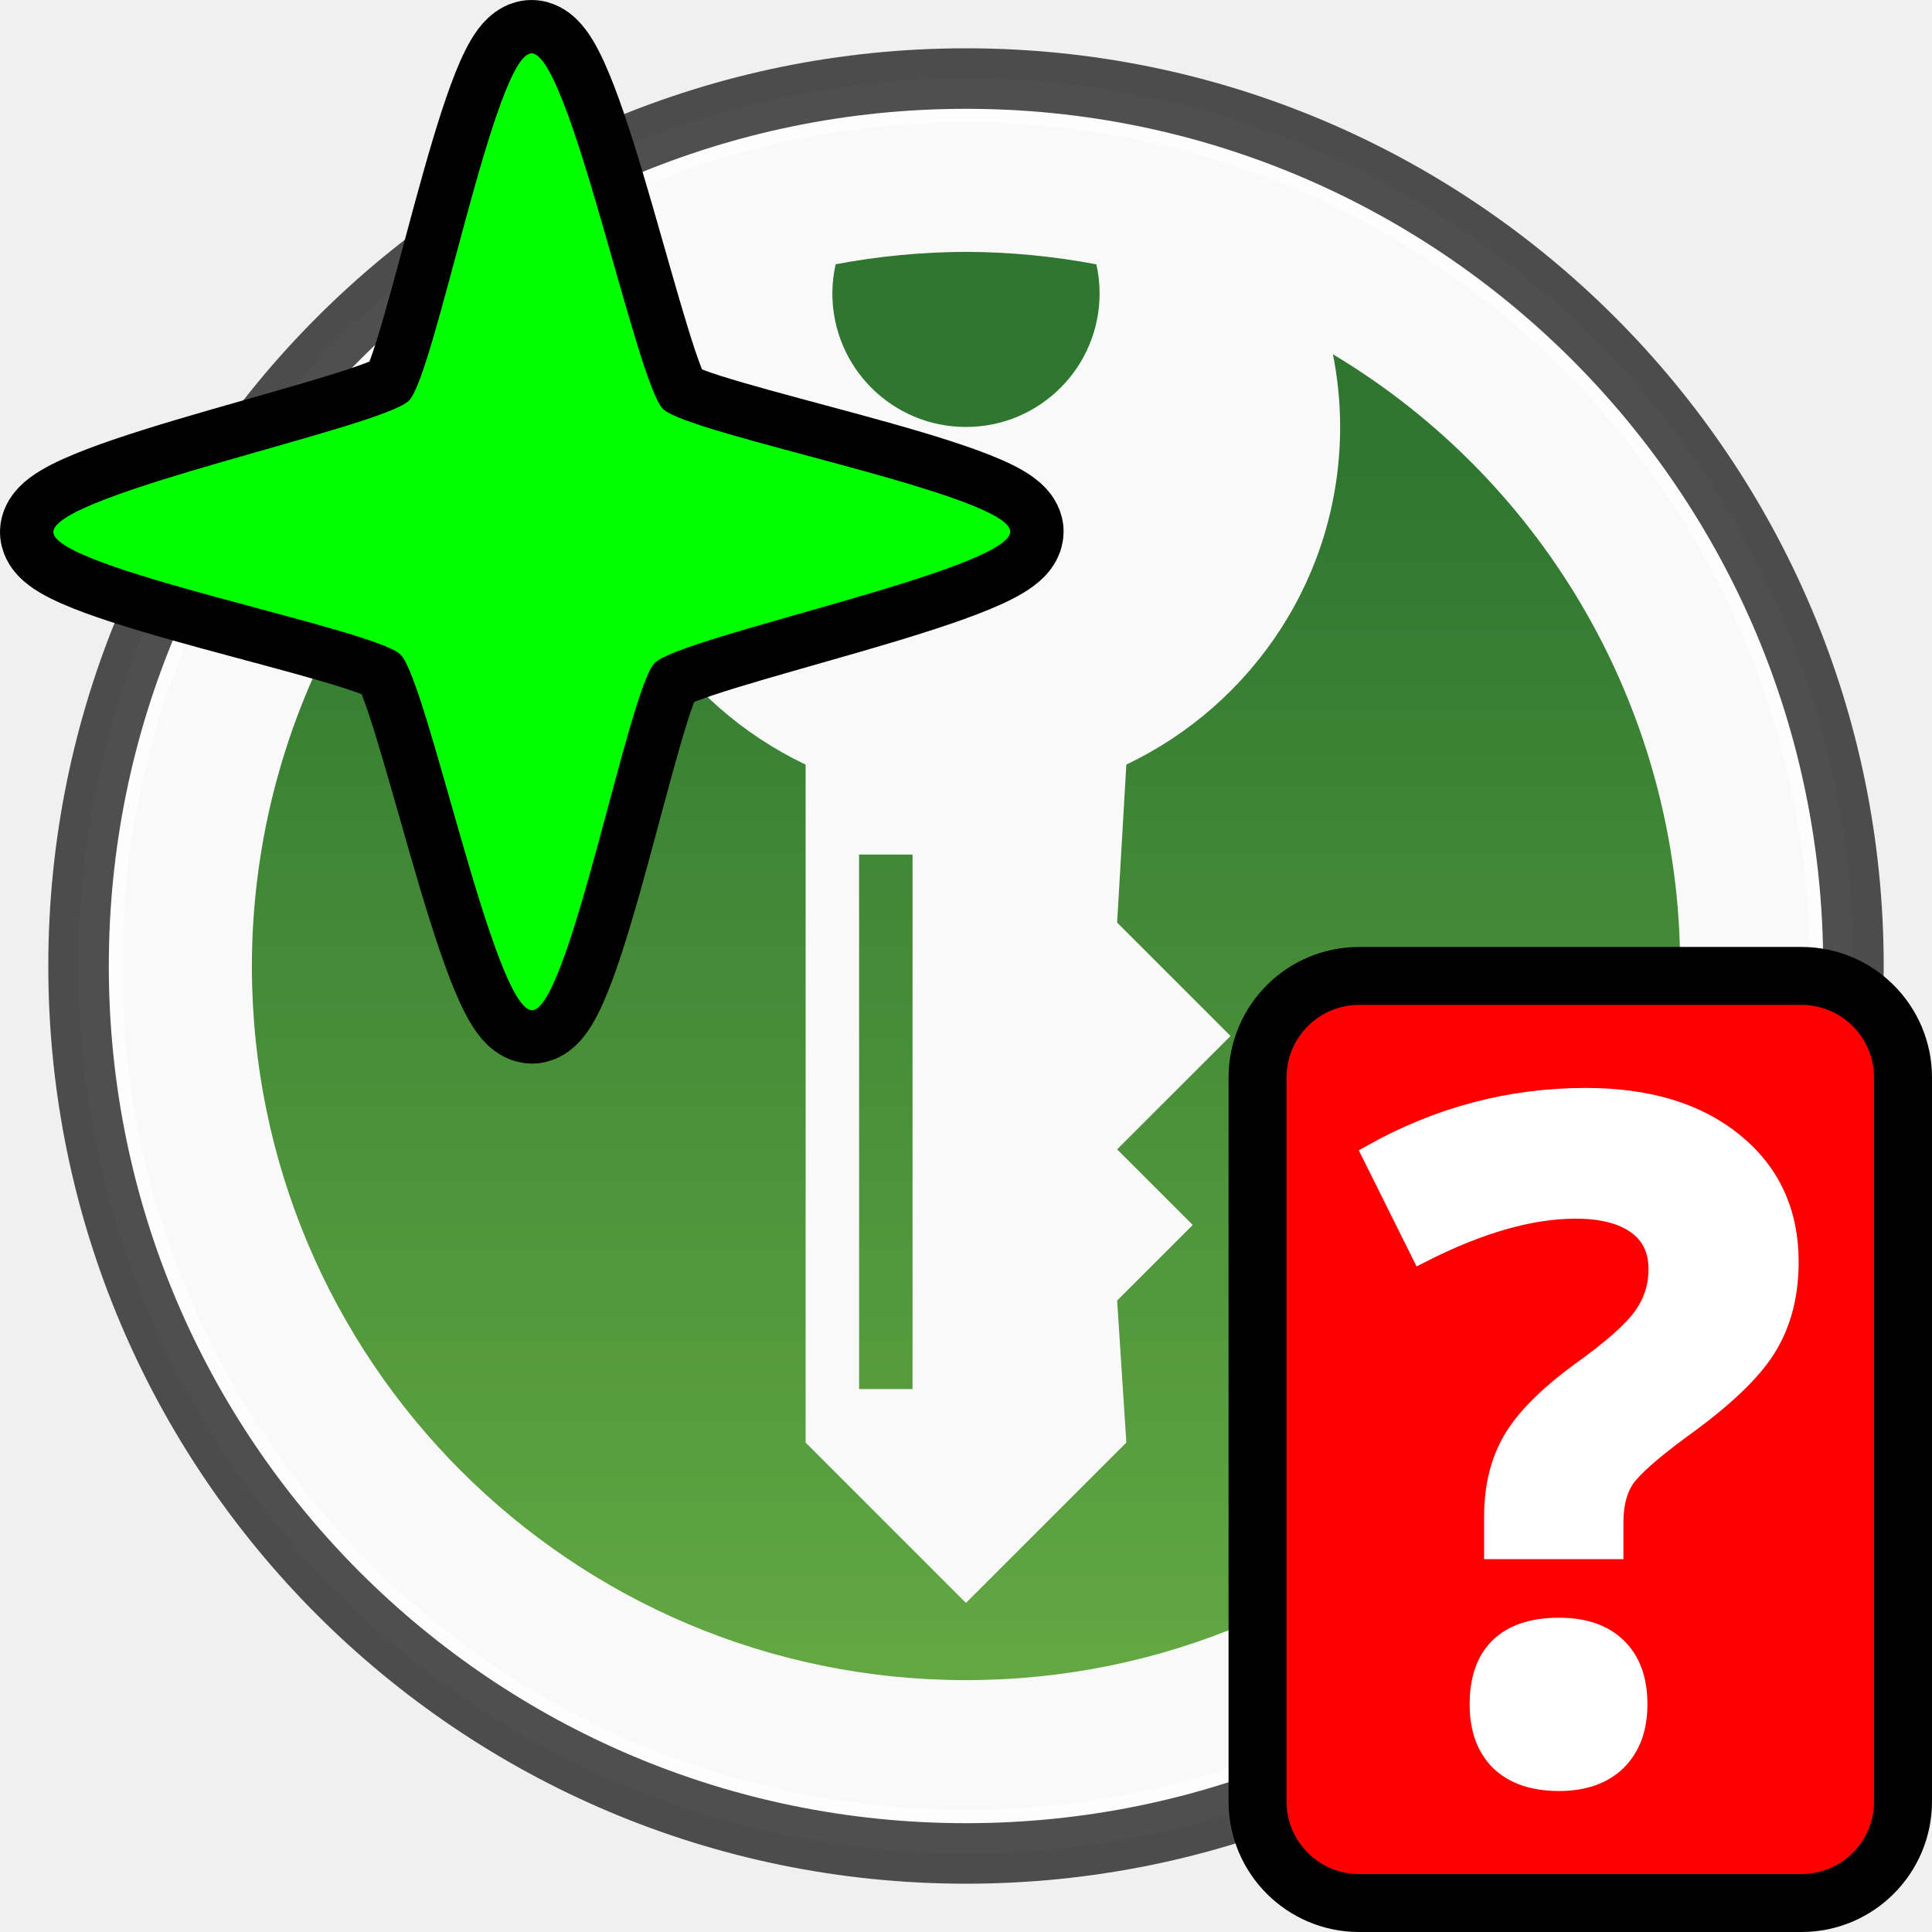
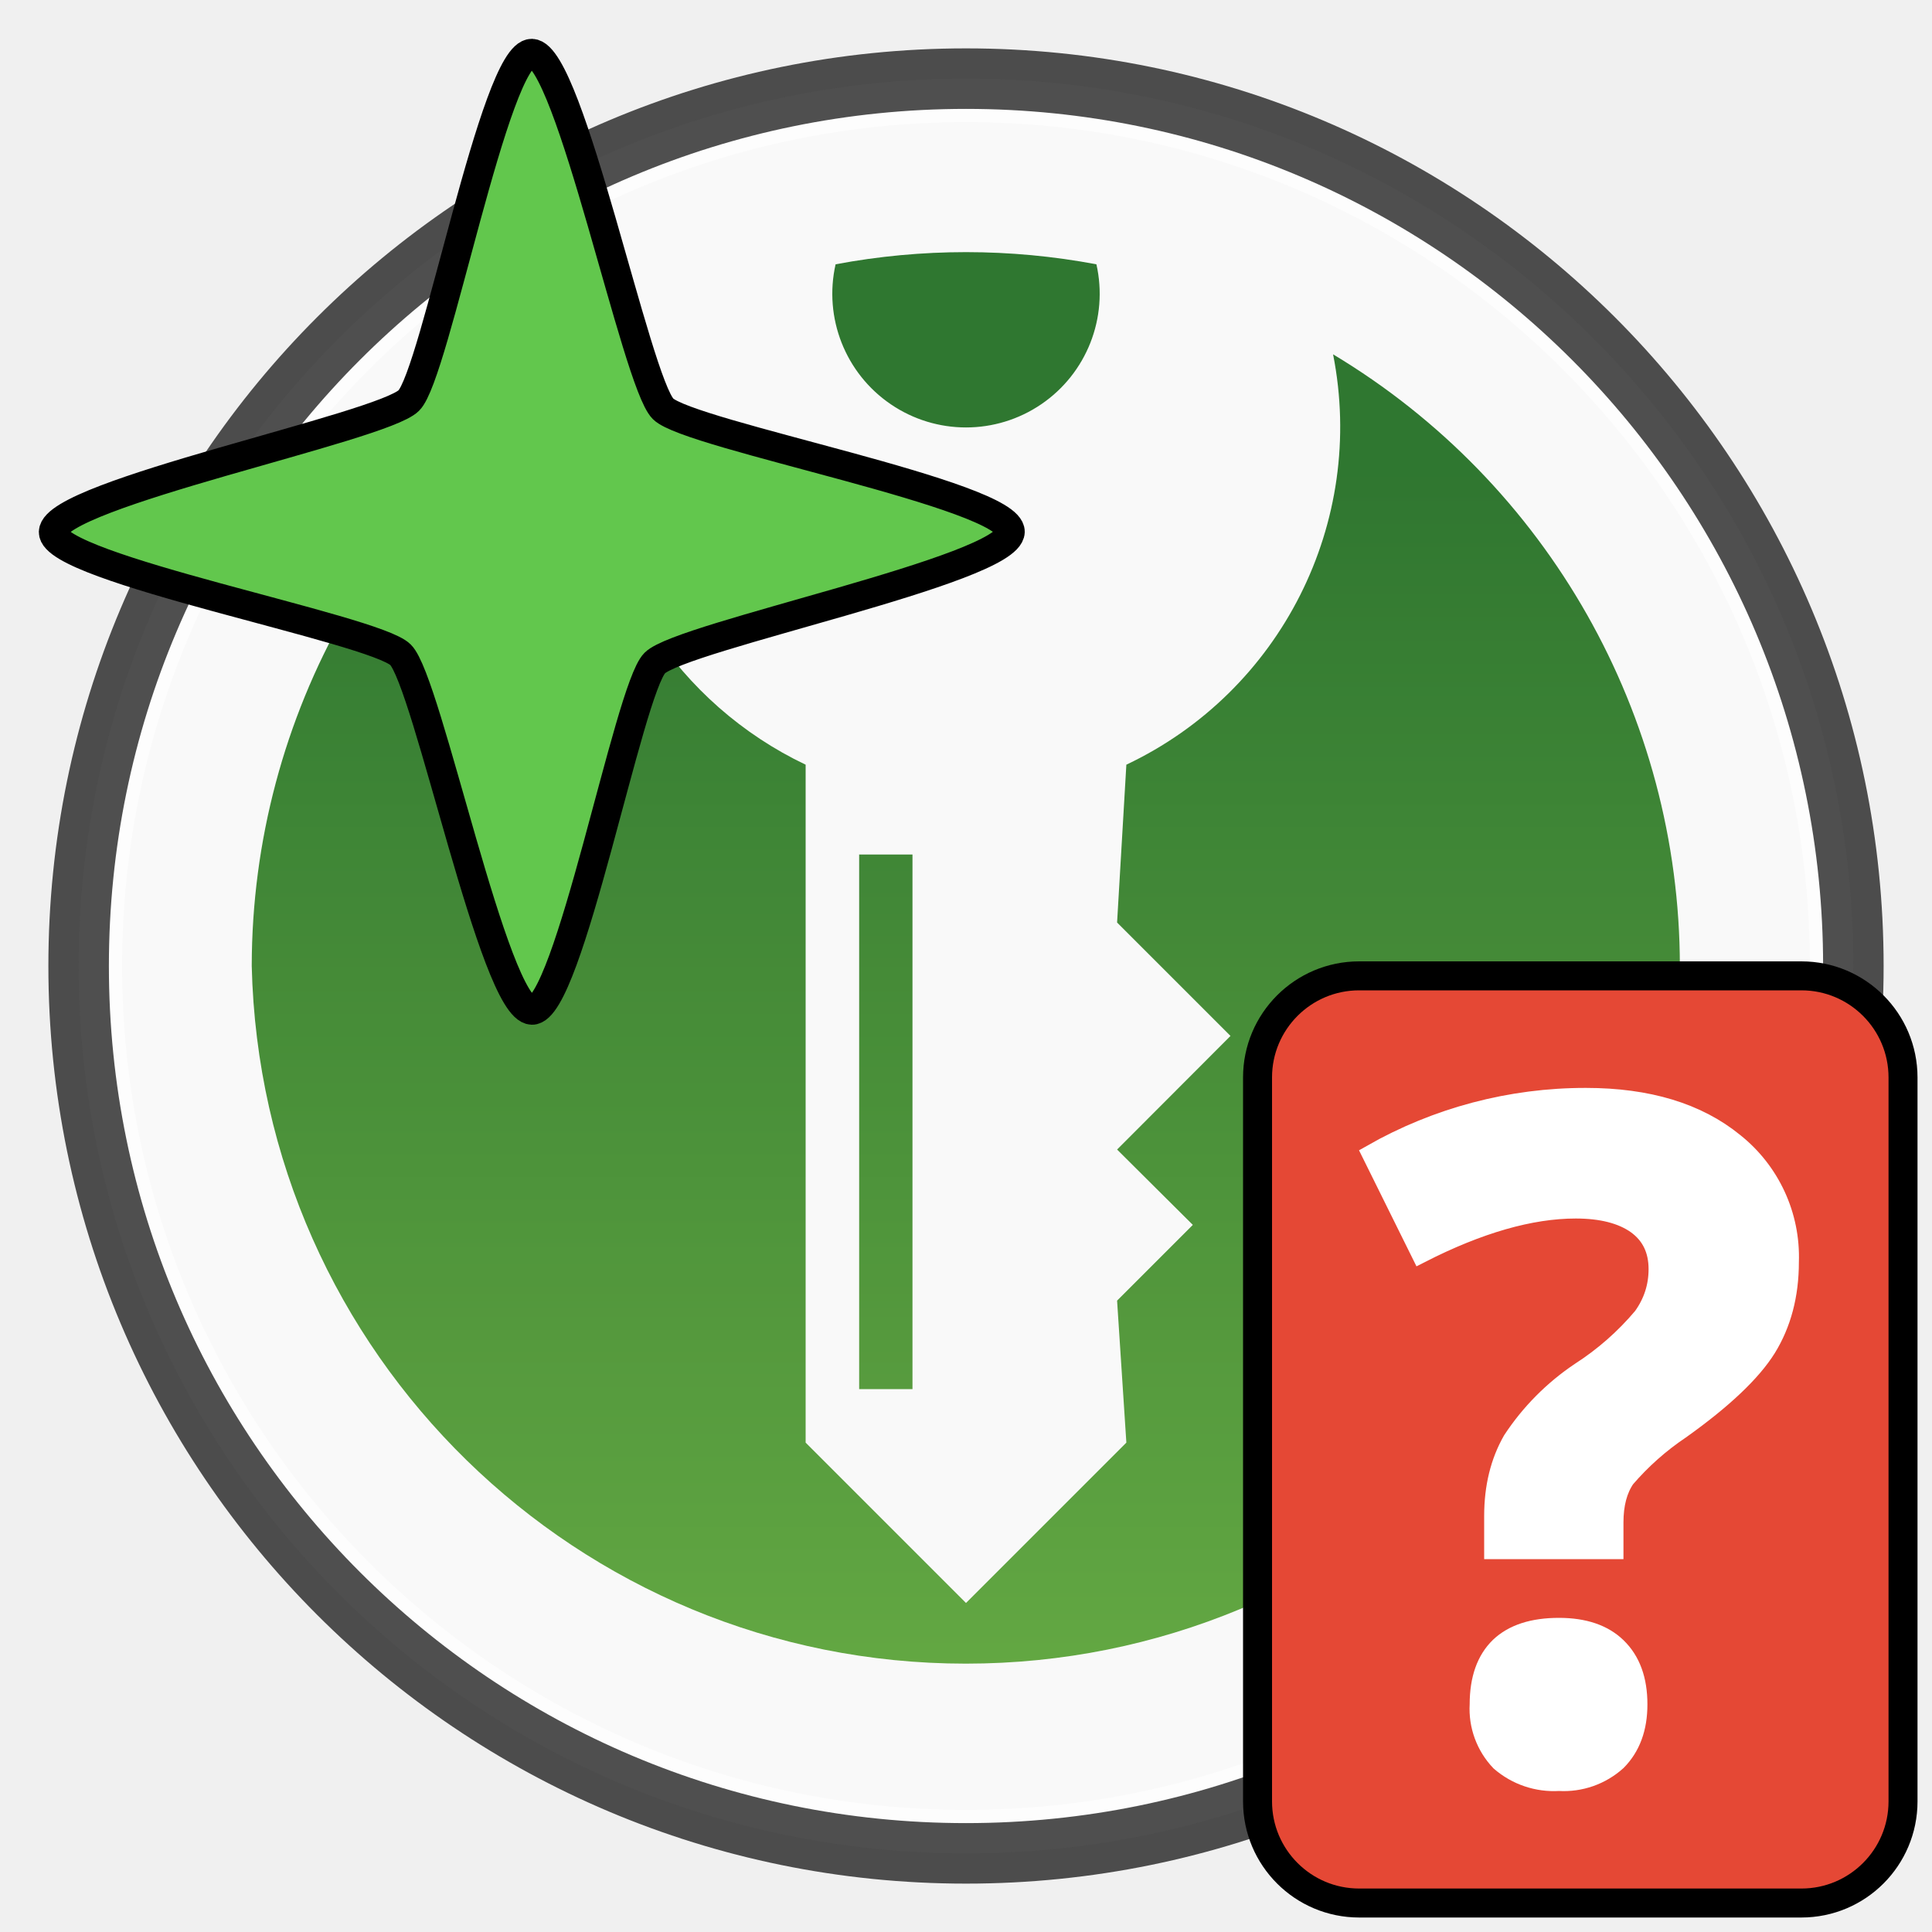
- <svg xmlns="http://www.w3.org/2000/svg" version="1.1" viewBox="0 0 100 100" xml:space="preserve">
-   <defs>
-     <linearGradient id="SVGID_2_-3" x1="73.8" x2="73.8" y1="1532.1" y2="1574" gradientTransform="translate(3.8,-1480.3)" gradientUnits="userSpaceOnUse">
-       <stop stop-color="#e59a2c" offset="0" />
-       <stop stop-color="#ac6f25" offset="1" />
+ <svg xmlns="http://www.w3.org/2000/svg" xmlns:xlink="http://www.w3.org/1999/xlink" xml:space="preserve" version="1.1" viewBox="0 0 100 100" id="svg2">
+   <defs id="defs23">
+     <linearGradient id="SVGID_2_-3" gradientUnits="userSpaceOnUse" x1="73.8" y1="1532.14" x2="73.8" y2="1574" gradientTransform="translate(3.8 -1480.3)">
+       <stop offset="0" style="stop-color:#eaa74b;stop-opacity:1" id="stop373" />
+       <stop offset="1" style="stop-color:#ac6f25;stop-opacity:1" id="stop375" />
    </linearGradient>
-     <linearGradient id="linearGradient5199" x1="53.239" x2="53.239" y1="12.753" y2="86.357" gradientTransform="translate(-50.413 11.364)" gradientUnits="userSpaceOnUse">
-       <stop stop-color="#226e23" offset="0" />
-       <stop stop-color="#63ab3a" offset="1" />
+     <linearGradient xlink:href="#linearGradient4316" id="linearGradient5199" x1="53.24" y1="12.75" x2="53.24" y2="86.36" gradientUnits="userSpaceOnUse" gradientTransform="translate(-50.41 11.36)" />
+     <linearGradient id="linearGradient4316">
+       <stop id="stop4318" offset="0" style="stop-color:#226e23;stop-opacity:1" />
+       <stop id="stop4320" offset="1" style="stop-color:#63ab3a;stop-opacity:1" />
    </linearGradient>
  </defs>
-   <linearGradient id="SVGID_1_" x1="50.269" x2="49.697" y1="-1470.9" y2="-1392.8" gradientTransform="matrix(1 0 0 -1 -50.207 -1373.2)" gradientUnits="userSpaceOnUse">
-     <stop stop-color="gray" offset="0" />
-     <stop stop-color="#4b4b4d" offset="1" />
+   <linearGradient id="SVGID_1_" gradientUnits="userSpaceOnUse" x1="50.27" y1="-1470.94" x2="49.7" y2="-1392.79" gradientTransform="matrix(1 0 0 -1 -50.2 -1373.16)">
+     <stop offset="0" style="stop-color:gray" id="stop4" />
+     <stop offset="1" style="stop-color:#4b4b4d" id="stop6" />
  </linearGradient>
-   <g display="none">
-     <g display="none" stroke="#0c0c0c" stroke-opacity=".85">
-       <circle cx="50" cy="50" r="45.9" clip-rule="evenodd" fill="none" stroke-linecap="round" stroke-linejoin="round" stroke-width="3.132" />
-       <path d="m56.7 13.7c0.1 0.5 0.2 1 0.2 1.5 0 3.8-3.1 6.9-6.9 6.9s-6.9-3.1-6.9-6.9c0-0.5 0.1-1 0.2-1.5 2.2-0.4 4.5-0.6 6.7-0.6 2.3-0.1 4.5 0.2 6.7 0.6zm-26.1 8.4c0 7.7 4.5 14.4 11.1 17.5v35.1l8.3 8.3 8.3-8.3-0.5-7.3 3.9-3.9-3.9-3.9 5.9-5.9-5.9-5.9 0.5-8.2c6.5-3.1 11.1-9.8 11.1-17.5 0-1.3-0.1-2.5-0.4-3.8 11.1 6.7 17.9 18.7 18 31.7 0 20.4-16.5 37-37 37-20.4 0-37-16.5-37-37 0-13 6.8-25 18-31.7-0.2 1.3-0.4 2.5-0.4 3.8zm13.9 22.1h2.8v27.7h-2.8z" display="inline" fill="#0c0c0c" fill-opacity=".85" />
-     </g>
-     <g display="inline" stroke="#0c0c0c" stroke-opacity=".4">
-       <circle cx="50" cy="50" r="45.9" clip-rule="evenodd" display="inline" fill="none" stroke-linecap="round" stroke-linejoin="round" stroke-width="3.132" />
-       <path d="m56.7 13.7c0.1 0.5 0.2 1 0.2 1.5 0 3.8-3.1 6.9-6.9 6.9s-6.9-3.1-6.9-6.9c0-0.5 0.1-1 0.2-1.5 2.2-0.4 4.5-0.6 6.7-0.6 2.3-0.1 4.5 0.2 6.7 0.6zm-26.1 8.4c0 7.7 4.5 14.4 11.1 17.5v35.1l8.3 8.3 8.3-8.3-0.5-7.3 3.9-3.9-3.9-3.9 5.9-5.9-5.9-5.9 0.5-8.2c6.5-3.1 11.1-9.8 11.1-17.5 0-1.3-0.1-2.5-0.4-3.8 11.1 6.7 17.9 18.7 18 31.7 0 20.4-16.5 37-37 37-20.4 0-37-16.5-37-37 0-13 6.8-25 18-31.7-0.2 1.3-0.4 2.5-0.4 3.8zm13.9 22.1h2.8v27.7h-2.8z" fill="#0c0c0c" fill-opacity=".4" />
-     </g>
-     <g display="inline" stroke="#f9f9fa" stroke-opacity=".85">
-       <circle cx="50" cy="50" r="45.9" clip-rule="evenodd" display="inline" fill="none" stroke-linecap="round" stroke-linejoin="round" stroke-width="3.132" />
-       <path d="m56.7 13.7c0.1 0.5 0.2 1 0.2 1.5 0 3.8-3.1 6.9-6.9 6.9s-6.9-3.1-6.9-6.9c0-0.5 0.1-1 0.2-1.5 2.2-0.4 4.5-0.6 6.7-0.6 2.3-0.1 4.5 0.2 6.7 0.6zm-26.1 8.4c0 7.7 4.5 14.4 11.1 17.5v35.1l8.3 8.3 8.3-8.3-0.5-7.3 3.9-3.9-3.9-3.9 5.9-5.9-5.9-5.9 0.5-8.2c6.5-3.1 11.1-9.8 11.1-17.5 0-1.3-0.1-2.5-0.4-3.8 11.1 6.7 17.9 18.7 18 31.7 0 20.4-16.5 37-37 37-20.4 0-37-16.5-37-37 0-13 6.8-25 18-31.7-0.2 1.3-0.4 2.5-0.4 3.8zm13.9 22.1h2.8v27.7h-2.8z" display="inline" fill="#f9f9fa" fill-opacity=".85" />
-     </g>
-     <g display="none" stroke="#f9f9fa" stroke-opacity=".4">
-       <circle cx="50" cy="50" r="45.9" clip-rule="evenodd" fill="none" stroke-linecap="round" stroke-linejoin="round" stroke-width="3.132" />
-       <path d="m56.7 13.7c0.1 0.5 0.2 1 0.2 1.5 0 3.8-3.1 6.9-6.9 6.9s-6.9-3.1-6.9-6.9c0-0.5 0.1-1 0.2-1.5 2.2-0.4 4.5-0.6 6.7-0.6 2.3-0.1 4.5 0.2 6.7 0.6zm-26.1 8.4c0 7.7 4.5 14.4 11.1 17.5v35.1l8.3 8.3 8.3-8.3-0.5-7.3 3.9-3.9-3.9-3.9 5.9-5.9-5.9-5.9 0.5-8.2c6.5-3.1 11.1-9.8 11.1-17.5 0-1.3-0.1-2.5-0.4-3.8 11.1 6.7 17.9 18.7 18 31.7 0 20.4-16.5 37-37 37-20.4 0-37-16.5-37-37 0-13 6.8-25 18-31.7-0.2 1.3-0.4 2.5-0.4 3.8zm13.9 22.1h2.8v27.7h-2.8z" display="inline" fill="#f9f9fa" fill-opacity=".4" />
+   <linearGradient id="SVGID_2_" gradientUnits="userSpaceOnUse" x1="73.8" y1="1532.14" x2="73.8" y2="1574" gradientTransform="translate(-2.73 -1488.34)">
+     <stop offset="0" style="stop-color:#d69029" id="stop11" />
+     <stop offset="1" style="stop-color:#af7125" id="stop13" />
+   </linearGradient>
+   <g id="layer7" style="display:inline">
+     <g id="layer26" style="display:inline">
+       <circle r="45.93" style="display:inline;opacity:.871;fill:#fff;fill-opacity:1;fill-rule:evenodd;stroke:#000;stroke-width:3.132;stroke-linecap:round;stroke-linejoin:round;stroke-miterlimit:4;stroke-dasharray:none;stroke-opacity:.784" id="circle4009" cx="50" cy="50" />
+       <circle style="display:inline;fill:none;fill-opacity:1;fill-rule:evenodd;stroke:none;stroke-width:1.5;stroke-linecap:round;stroke-linejoin:round;stroke-miterlimit:4;stroke-dasharray:none;stroke-opacity:1" id="circle4011" cx="50" cy="50" r="42.32" />
+       <path style="display:inline;fill:#f9f9f9;fill-opacity:1;fill-rule:evenodd;stroke:none;stroke-width:2.5;stroke-linecap:round;stroke-linejoin:round;stroke-miterlimit:4;stroke-dasharray:none;stroke-opacity:1" d="M50 6.32a43.68 43.68 0 1 0 0 87.36 43.68 43.68 0 0 0 0-87.36Zm0 6.72c2.26 0 4.52.22 6.75.64a6.92 6.92 0 1 1-13.5 0c2.23-.42 4.49-.64 6.75-.64zm-19 5.3a19.36 19.36 0 0 0 10.7 21.24v35.09l8.3 8.3 8.3-8.3-.48-7.35 3.92-3.92-3.92-3.9 5.87-5.88-5.87-5.87.48-8.17A19.35 19.35 0 0 0 69 18.34 36.97 36.97 0 0 1 86.95 50a36.97 36.97 0 0 1-73.92 0c.01-12.98 6.83-25 17.97-31.67Zm13.46 25.9h2.77V71.9h-2.76V44.23z" id="path4013" />
+       <path style="display:inline;opacity:.94;fill:url(#linearGradient5199);fill-opacity:1;fill-rule:nonzero;stroke:none;stroke-width:.8;stroke-linecap:round;stroke-linejoin:round;stroke-miterlimit:4;stroke-dasharray:none;stroke-opacity:1" d="M56.75 13.68a6.92 6.92 0 1 1-13.5 0 36.48 36.48 0 0 1 13.5 0zM30.63 22.1c0 7.72 4.53 14.37 11.07 17.48v35.09l8.3 8.3 8.3-8.3-.48-7.35 3.92-3.92-3.92-3.9 5.87-5.88-5.87-5.87.48-8.17A19.35 19.35 0 0 0 69 18.34 36.97 36.97 0 0 1 86.95 50a36.97 36.97 0 0 1-73.92 0c.01-12.98 6.83-25 17.97-31.67a19.4 19.4 0 0 0-.38 3.77zm13.83 22.13h2.77V71.9h-2.76V44.24z" id="path4015" />
+       <rect style="display:inline;fill:#e54835;fill-opacity:1;stroke:#000;stroke-width:1.5;stroke-linecap:round;stroke-linejoin:round;stroke-dasharray:none;stroke-opacity:1" id="rect4096" width="33.41" height="47.99" x="62.11" y="49.7" ry="5.26" transform="translate(2.98 .81)" />
+       <path d="M77.32 80.2v-1.73c0-1.5.32-2.8.96-3.92a12.6 12.6 0 0 1 3.51-3.54 14.42 14.42 0 0 0 3.24-2.85c.53-.74.8-1.56.8-2.47 0-1.01-.38-1.78-1.13-2.32-.75-.53-1.8-.8-3.14-.8-2.34 0-5.02.77-8.02 2.3L71 59.74a22.33 22.33 0 0 1 11.09-2.93c3.21 0 5.77.78 7.66 2.32a7.56 7.56 0 0 1 2.86 6.19c0 1.72-.4 3.2-1.17 4.45-.78 1.25-2.27 2.66-4.46 4.22a14.14 14.14 0 0 0-2.85 2.53c-.4.58-.6 1.34-.6 2.28v1.4zm-.75 8.02c0-1.31.35-2.3 1.05-2.98.7-.67 1.73-1 3.07-1 1.3 0 2.3.34 3 1.02.72.7 1.08 1.68 1.08 2.96 0 1.23-.36 2.2-1.08 2.93a4.1 4.1 0 0 1-3 1.05 4.23 4.23 0 0 1-3.04-1.03 3.94 3.94 0 0 1-1.08-2.95z" id="path4098" style="font-weight:700;font-size:48px;font-family:'Open Sans';-inkscape-font-specification:'Open Sans, Bold';display:inline;fill:#fff;stroke:#fff;stroke-linecap:round;stroke-opacity:1" />
+       <path style="display:inline;fill:#62c74d;fill-opacity:1;stroke:#000;stroke-width:1.5;stroke-linecap:round;stroke-linejoin:round;stroke-dasharray:none;stroke-opacity:1;paint-order:normal" id="path4120" d="M27.53 52.29c-1.96-.06-5.4-17.02-6.8-18.4-1.34-1.35-18.03-4.46-17.97-6.36.07-1.97 17.02-5.4 18.4-6.8 1.36-1.34 4.46-18.03 6.37-17.97 1.96.07 5.4 17.02 6.79 18.4 1.35 1.36 18.03 4.46 17.97 6.37-.06 1.96-17.02 5.4-18.4 6.79-1.35 1.35-4.46 18.03-6.36 17.97z" />
    </g>
  </g>
-   <g>
-     <g>
-       <circle cx="50" cy="50" r="45.934" fill="#fff" fill-rule="evenodd" opacity=".871" stroke="#000" stroke-linecap="round" stroke-linejoin="round" stroke-opacity=".784" stroke-width="3.132" />
-       <circle cx="50" cy="50" r="42.321" fill="none" />
-       <path d="m50 6.324c-24.121 3.9e-4 -43.675 19.554-43.676 43.676 3.8e-4 24.121 19.554 43.675 43.676 43.676 24.121-4e-4 43.675-19.554 43.676-43.676-4e-4 -24.121-19.554-43.675-43.676-43.676zm0 6.711c2.264 0.008 4.523 0.225 6.748 0.646 0.107 0.484 0.168 0.984 0.168 1.5 0 3.823-3.097 6.918-6.918 6.916-3.821 0.002-6.916-3.091-6.916-6.914 0-0.518 0.062-1.02 0.17-1.506 2.225-0.42 4.484-0.636 6.748-0.643zm-18.994 5.299c-0.24 1.219-0.371 2.474-0.371 3.764 0 7.72 4.528 14.368 11.064 17.48v35.09l8.299 8.299 8.301-8.301-0.477-7.35 3.914-3.912-3.914-3.912 5.871-5.867-5.871-5.871 0.477-8.178c6.538-3.111 11.066-9.759 11.066-17.478 0-1.287-0.133-2.541-0.373-3.758 11.132 6.668 17.954 18.684 17.973 31.66-5e-4 20.415-16.55 36.964-36.965 36.965-20.415-6e-4 -36.964-16.55-36.965-36.965 0.016-12.978 6.837-24.997 17.971-31.666zm13.459 25.898h2.768v27.666h-2.766l-2e-3 -27.664v-2e-3z" fill="#f9f9f9" fill-rule="evenodd" />
-       <path d="m56.748 13.682c0.107 0.484 0.168 0.985 0.168 1.501 0 3.823-3.097 6.918-6.918 6.916-3.821 0.002-6.916-3.091-6.916-6.914 0-0.518 0.063-1.021 0.171-1.507 2.225-0.42 4.484-0.635 6.748-0.642 2.264 0.008 4.523 0.225 6.747 0.646zm-26.113 8.416c0 7.72 4.528 14.367 11.064 17.479v35.091l8.299 8.299 8.301-8.301-0.476-7.349 3.913-3.913-3.913-3.913 5.87-5.868-5.87-5.87 0.476-8.179c6.538-3.111 11.066-9.758 11.066-17.477 0-1.287-0.133-2.542-0.372-3.759 11.132 6.668 17.954 18.684 17.972 31.661-6e-4 20.415-16.55 36.964-36.964 36.964-20.415-6e-4 -36.964-16.55-36.964-36.964 0.015-12.978 6.836-24.998 17.97-31.667-0.24 1.219-0.371 2.476-0.37 3.765zm13.83 22.135h2.768v27.666h-2.765l-2e-3 -27.664v-2e-3z" fill="url(#linearGradient5199)" opacity=".94" />
-     </g>
-     <g display="none">
-       <circle cx="50" cy="50" r="45.9" clip-rule="evenodd" fill="#fff" fill-rule="evenodd" stroke="#515151" stroke-linecap="round" stroke-linejoin="round" stroke-width="3.132" />
-       <path d="m56.7 13.7c0.1 0.5 0.2 1 0.2 1.5 0 3.8-3.1 6.9-6.9 6.9s-6.9-3.1-6.9-6.9c0-0.5 0.1-1 0.2-1.5 2.2-0.4 4.5-0.6 6.7-0.6 2.3-0.1 4.5 0.2 6.7 0.6zm-26.1 8.4c0 7.7 4.5 14.4 11.1 17.5v35.1l8.3 8.3 8.3-8.3-0.5-7.3 3.9-3.9-3.9-3.9 5.9-5.9-5.9-5.9 0.5-8.2c6.5-3.1 11.1-9.8 11.1-17.5 0-1.3-0.1-2.5-0.4-3.8 11.1 6.7 17.9 18.7 18 31.7 0 20.4-16.5 37-37 37-20.4 0-37-16.5-37-37 0-13 6.8-25 18-31.7-0.2 1.3-0.4 2.5-0.4 3.8zm13.9 22.1h2.8v27.7h-2.8z" display="inline" fill="url(#SVGID_1_)" />
-     </g>
-   </g>
-   <g>
-     <path d="m27.526 52.29c-1.961-0.065-5.404-17.019-6.791-18.406-1.348-1.348-18.036-4.452-17.973-6.358 0.065-1.961 17.019-5.404 18.406-6.791 1.348-1.348 4.452-18.036 6.358-17.973 1.961 0.065 5.404 17.019 6.791 18.406 1.348 1.348 18.036 4.452 17.973 6.358-0.065 1.961-17.019 5.404-18.406 6.791-1.348 1.348-4.452 18.036-6.358 17.973z" fill="#0f0" stroke="#000" stroke-linecap="round" stroke-linejoin="round" stroke-width="5.523" style="paint-order:markers stroke fill" />
-   </g>
-   <g display="none">
-     <path d="m63.4 98.5c-3.7 0-6.7-3-6.7-6.7v-20.5c0-3.3 2.5-6.1 5.7-6.6v-4.1c0-8.4 6.8-15.2 15.2-15.2s15.2 6.8 15.2 15.2v4.1c3.2 0.5 5.7 3.3 5.7 6.6v20.5c0 3.7-3 6.7-6.7 6.7zm20.1-33.8v-5c0-3.2-2.6-5.9-5.9-5.9s-5.8 2.6-5.8 5.9v5z" fill="url(#SVGID_2_-3)" stroke="#0e0e0e" stroke-width="3" />
-   </g>
-   <g stroke-linecap="round">
-     <rect transform="translate(2.9829 .81217)" x="62.107" y="49.702" width="33.41" height="47.986" ry="5.259" fill="#f00" stroke="#000" stroke-linejoin="round" stroke-width="3" />
-     <path d="m77.318 80.202v-1.734c0-1.5 0.32-2.805 0.961-3.914 0.641-1.109 1.812-2.289 3.516-3.539 1.641-1.172 2.719-2.125 3.234-2.859 0.531-0.734 0.797-1.555 0.797-2.461 0-1.016-0.375-1.789-1.125-2.32-0.75-0.531-1.797-0.797-3.141-0.797-2.344 0-5.016 0.766-8.016 2.297l-2.555-5.133c3.484-1.953 7.18-2.93 11.086-2.93 3.219 0 5.774 0.773 7.664 2.32 1.906 1.547 2.859 3.609 2.859 6.188 0 1.719-0.391 3.203-1.172 4.453-0.781 1.25-2.266 2.656-4.453 4.219-1.5 1.109-2.453 1.953-2.859 2.531-0.391 0.578-0.586 1.336-0.586 2.273v1.406zm-0.75 8.016c0-1.312 0.352-2.305 1.055-2.977 0.703-0.672 1.727-1.008 3.07-1.008 1.297 0 2.297 0.344 3 1.031 0.719 0.688 1.078 1.672 1.078 2.953 0 1.234-0.359 2.211-1.078 2.93-0.719 0.703-1.719 1.055-3 1.055-1.312 0-2.328-0.344-3.047-1.031-0.719-0.703-1.078-1.688-1.078-2.953z" fill="#fff" stroke="#fff" />
-   </g>
-   <g display="none">
-     <g>
-       <rect transform="matrix(1.1046 0 0 1.1046 -7.5383 -9.5324)" x="58.942" y="60.377" width="37.058" height="37.428" ry="4.102" display="inline" fill="#f00" stroke="#040404" stroke-linecap="round" stroke-linejoin="round" stroke-width="2.716" />
-       <path d="m67.652 67.432 20.762 20.794m0-20.794-20.762 20.794" display="inline" fill="none" stroke="#fff" stroke-linecap="round" stroke-width="6.07" />
-       <rect transform="translate(5.4993 4.4312)" x="62.782" y="46.083" width="30.219" height="47.986" ry="5.259" display="inline" fill="#f00" stroke="#000" stroke-width="3" />
-     </g>
-     <path d="m86.297 79.956h-5.719l-1.195-22.898h8.109zm-7.008 8.016c0-1.312 0.351-2.305 1.055-2.977 0.703-0.672 1.726-1.008 3.07-1.008 1.297 0 2.297 0.344 3 1.031 0.719 0.688 1.078 1.672 1.078 2.953 0 1.234-0.359 2.211-1.078 2.93-0.719 0.703-1.719 1.055-3 1.055-1.312 0-2.328-0.344-3.047-1.031-0.719-0.703-1.078-1.688-1.078-2.953z" display="inline" fill="#fff" stroke="#fff" />
-   </g>
</svg>
